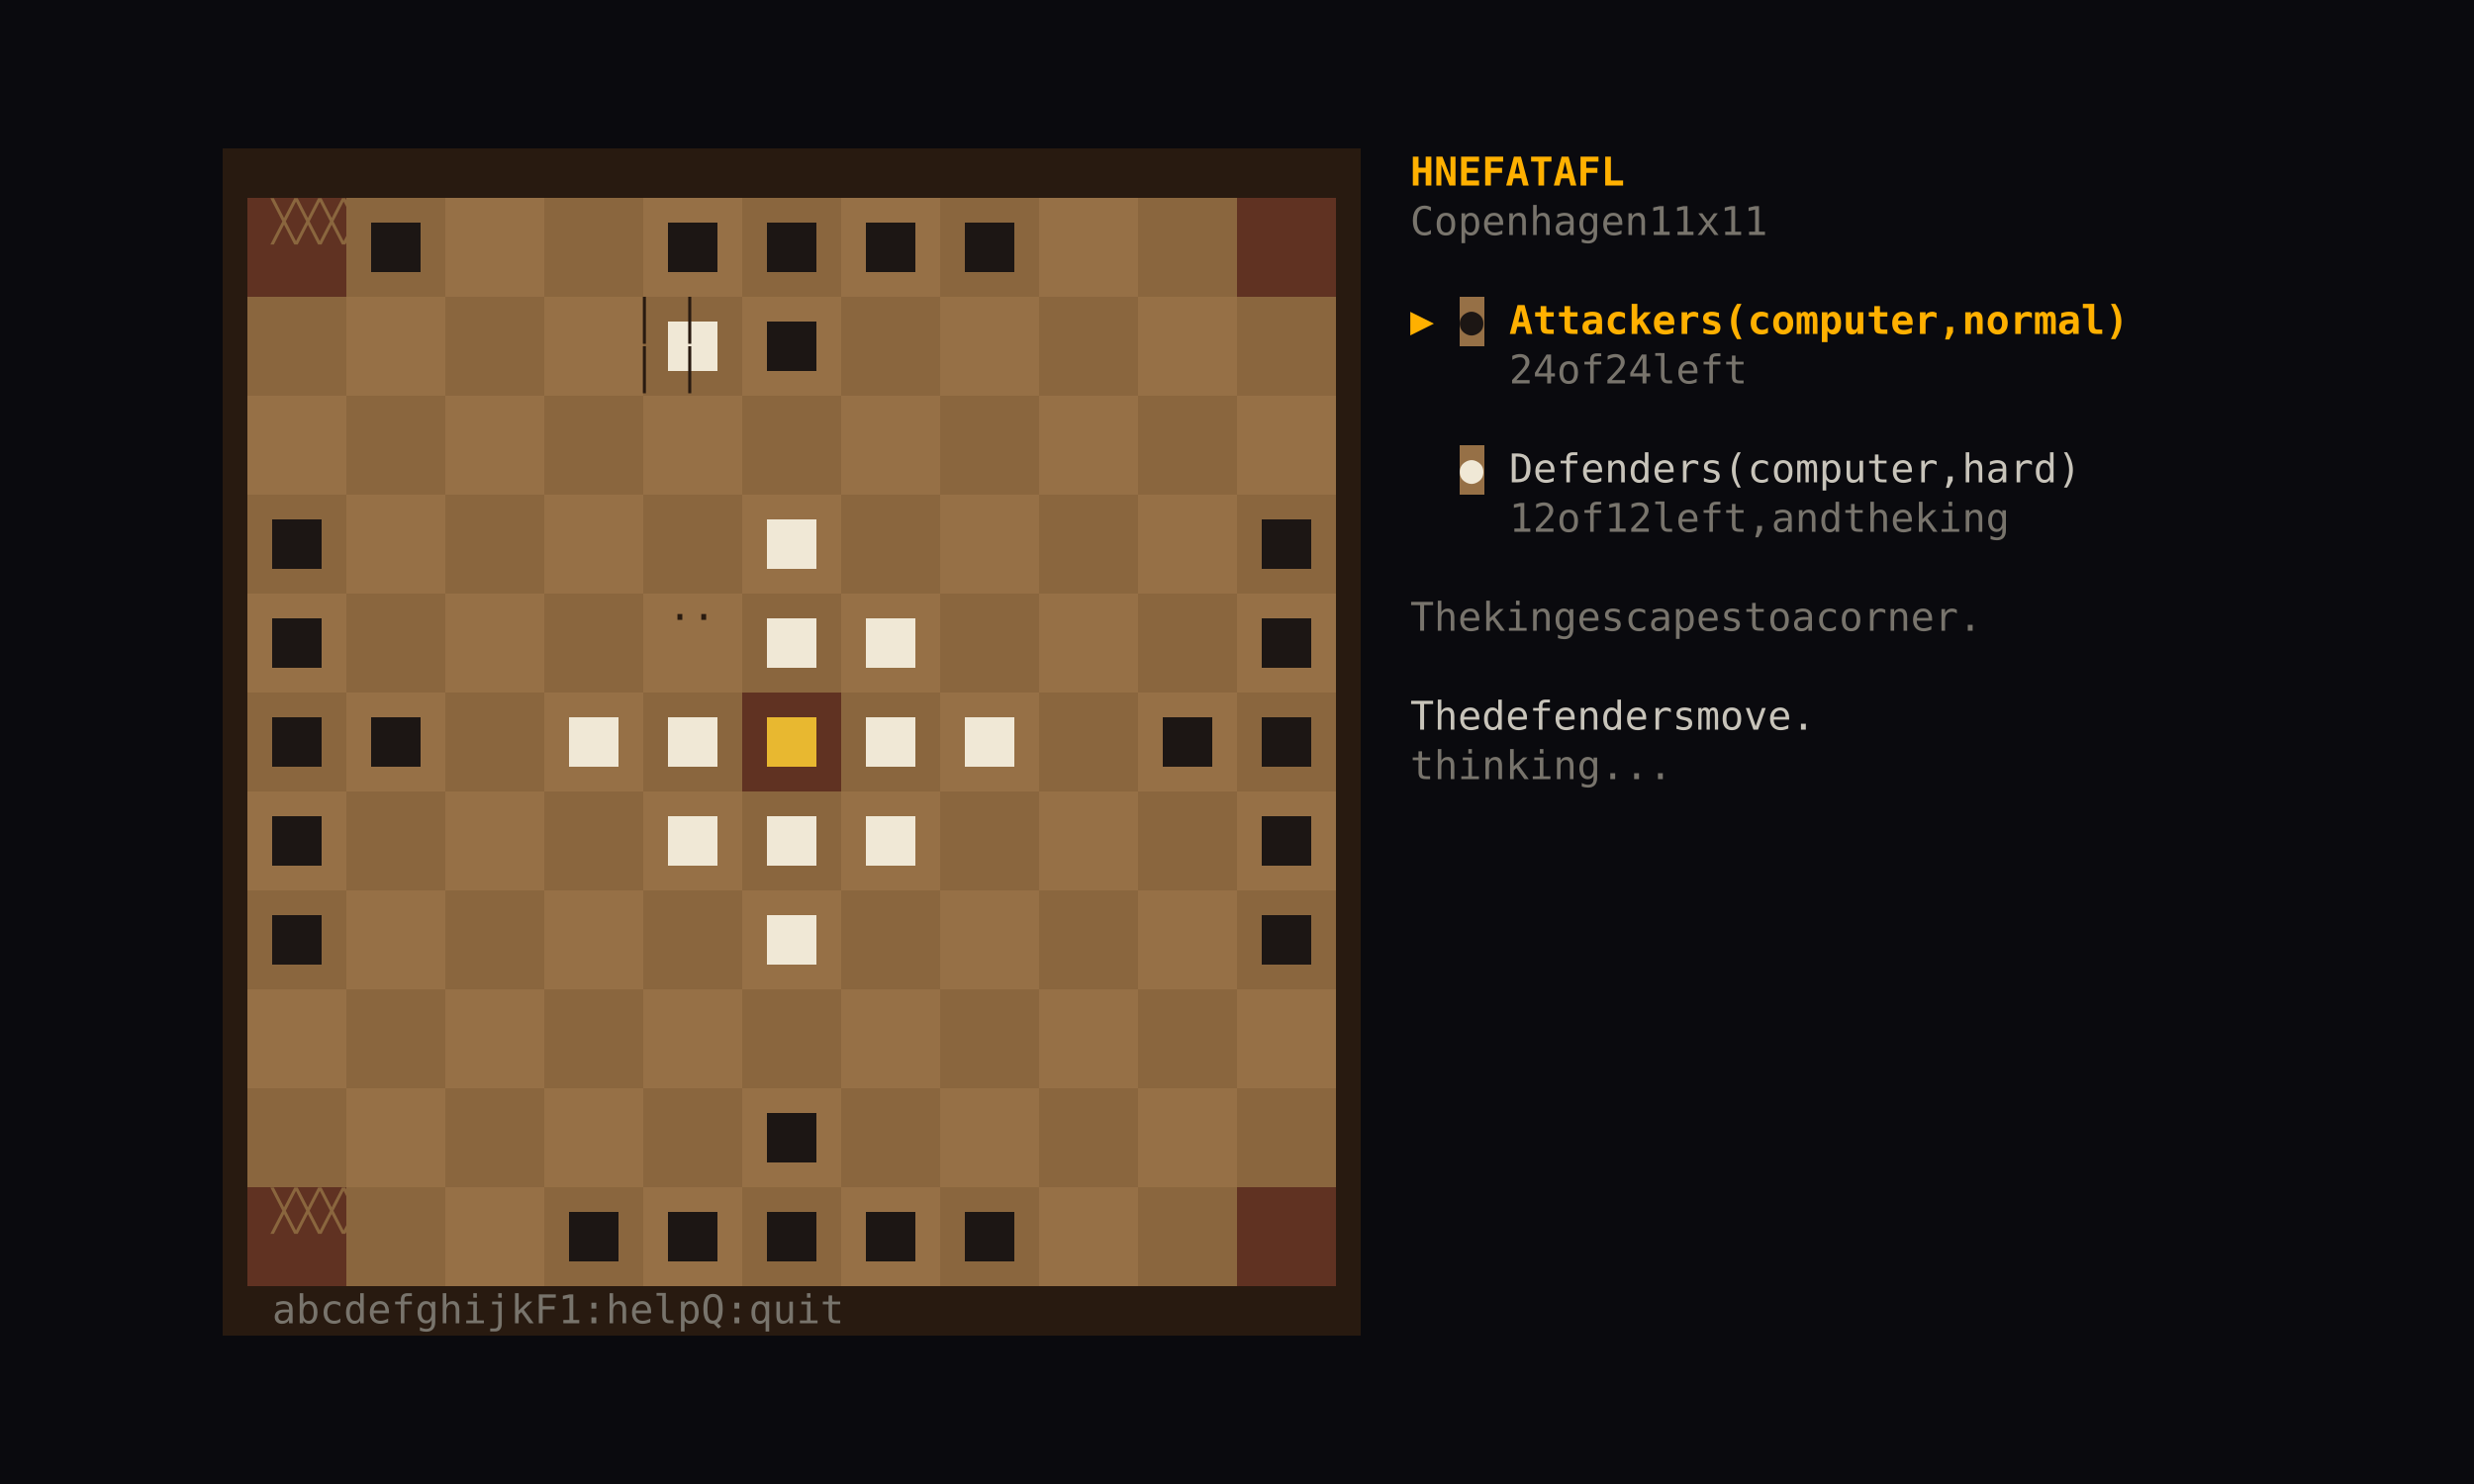
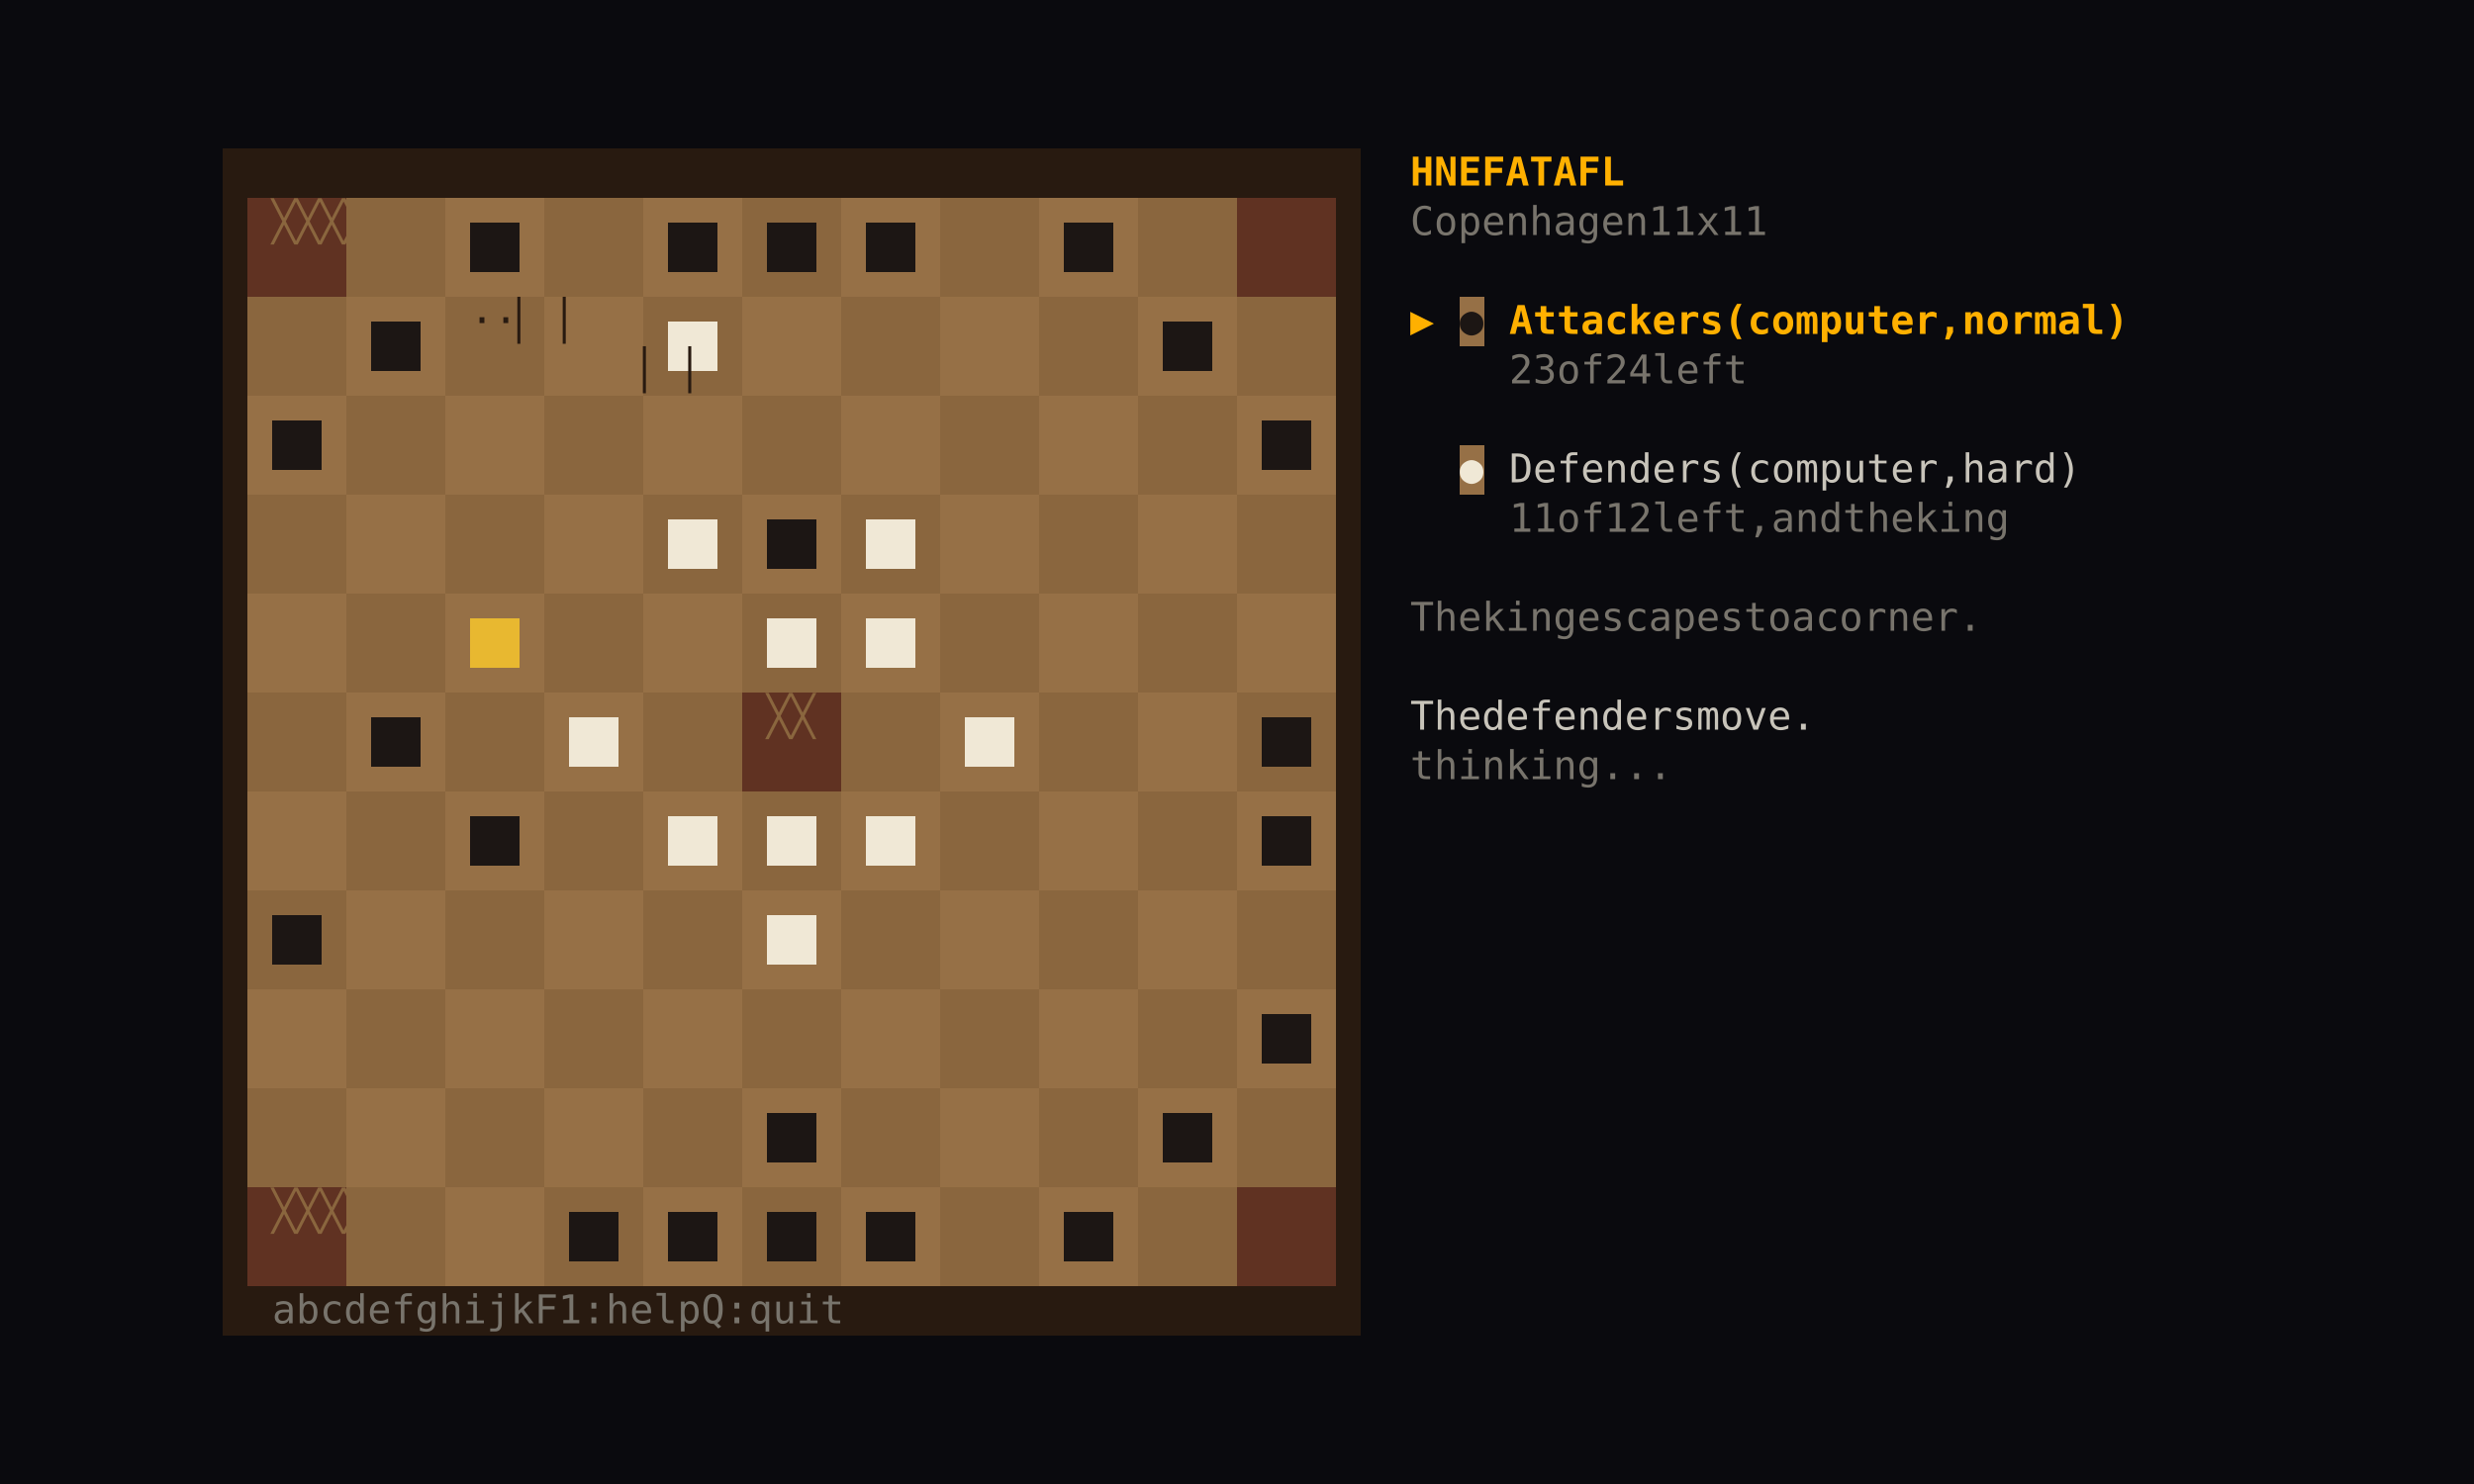
<svg xmlns="http://www.w3.org/2000/svg" viewBox="0 0 1000 600" width="1000" height="600" shape-rendering="crispEdges">
  <rect width="1000" height="600" fill="#101014" />
  <rect x="0" y="0" width="1000" height="20.5" fill="#0a0a0e" />
  <rect x="0" y="20" width="1000" height="20.5" fill="#0a0a0e" />
  <rect x="0" y="40" width="1000" height="20.5" fill="#0a0a0e" />
  <rect x="0" y="60" width="90" height="20.5" fill="#0a0a0e" />
  <rect x="90" y="60" width="460" height="20.5" fill="#281a10" />
  <rect x="550" y="60" width="450" height="20.5" fill="#0a0a0e" />
  <rect x="0" y="80" width="90" height="20.5" fill="#0a0a0e" />
  <rect x="90" y="80" width="10" height="20.5" fill="#281a10" />
  <rect x="100" y="80" width="40" height="20.5" fill="#603222" />
  <rect x="140" y="80" width="40" height="20.5" fill="#8a663e" />
  <rect x="180" y="80" width="40" height="20.5" fill="#967046" />
  <rect x="220" y="80" width="40" height="20.5" fill="#8a663e" />
  <rect x="260" y="80" width="40" height="20.5" fill="#967046" />
  <rect x="300" y="80" width="40" height="20.5" fill="#8a663e" />
  <rect x="340" y="80" width="40" height="20.5" fill="#967046" />
  <rect x="380" y="80" width="40" height="20.5" fill="#8a663e" />
  <rect x="420" y="80" width="40" height="20.5" fill="#967046" />
  <rect x="460" y="80" width="40" height="20.5" fill="#8a663e" />
  <rect x="500" y="80" width="40" height="20.5" fill="#603222" />
  <rect x="540" y="80" width="10" height="20.5" fill="#281a10" />
  <rect x="550" y="80" width="450" height="20.5" fill="#0a0a0e" />
  <rect x="0" y="100" width="90" height="20.5" fill="#0a0a0e" />
  <rect x="90" y="100" width="10" height="20.5" fill="#281a10" />
  <rect x="100" y="100" width="40" height="20.5" fill="#603222" />
  <rect x="140" y="100" width="40" height="20.5" fill="#8a663e" />
  <rect x="180" y="100" width="40" height="20.5" fill="#967046" />
  <rect x="220" y="100" width="40" height="20.5" fill="#8a663e" />
  <rect x="260" y="100" width="40" height="20.5" fill="#967046" />
  <rect x="300" y="100" width="40" height="20.5" fill="#8a663e" />
  <rect x="340" y="100" width="40" height="20.5" fill="#967046" />
  <rect x="380" y="100" width="40" height="20.5" fill="#8a663e" />
  <rect x="420" y="100" width="40" height="20.5" fill="#967046" />
  <rect x="460" y="100" width="40" height="20.5" fill="#8a663e" />
  <rect x="500" y="100" width="40" height="20.5" fill="#603222" />
  <rect x="540" y="100" width="10" height="20.5" fill="#281a10" />
  <rect x="550" y="100" width="450" height="20.5" fill="#0a0a0e" />
  <rect x="0" y="120" width="90" height="20.5" fill="#0a0a0e" />
  <rect x="90" y="120" width="10" height="20.5" fill="#281a10" />
  <rect x="100" y="120" width="40" height="20.5" fill="#8a663e" />
  <rect x="140" y="120" width="40" height="20.5" fill="#967046" />
  <rect x="180" y="120" width="40" height="20.5" fill="#8a663e" />
  <rect x="220" y="120" width="40" height="20.5" fill="#967046" />
  <rect x="260" y="120" width="40" height="20.5" fill="#8a663e" />
  <rect x="300" y="120" width="40" height="20.5" fill="#967046" />
  <rect x="340" y="120" width="40" height="20.5" fill="#8a663e" />
  <rect x="380" y="120" width="40" height="20.5" fill="#967046" />
  <rect x="420" y="120" width="40" height="20.5" fill="#8a663e" />
  <rect x="460" y="120" width="40" height="20.5" fill="#967046" />
  <rect x="500" y="120" width="40" height="20.5" fill="#8a663e" />
  <rect x="540" y="120" width="10" height="20.5" fill="#281a10" />
  <rect x="550" y="120" width="40" height="20.5" fill="#0a0a0e" />
  <rect x="590" y="120" width="10" height="20.5" fill="#967046" />
  <rect x="600" y="120" width="400" height="20.5" fill="#0a0a0e" />
  <rect x="0" y="140" width="90" height="20.5" fill="#0a0a0e" />
  <rect x="90" y="140" width="10" height="20.5" fill="#281a10" />
  <rect x="100" y="140" width="40" height="20.5" fill="#8a663e" />
  <rect x="140" y="140" width="40" height="20.5" fill="#967046" />
  <rect x="180" y="140" width="40" height="20.5" fill="#8a663e" />
  <rect x="220" y="140" width="40" height="20.5" fill="#967046" />
  <rect x="260" y="140" width="40" height="20.5" fill="#8a663e" />
  <rect x="300" y="140" width="40" height="20.5" fill="#967046" />
  <rect x="340" y="140" width="40" height="20.5" fill="#8a663e" />
  <rect x="380" y="140" width="40" height="20.5" fill="#967046" />
  <rect x="420" y="140" width="40" height="20.5" fill="#8a663e" />
  <rect x="460" y="140" width="40" height="20.5" fill="#967046" />
  <rect x="500" y="140" width="40" height="20.5" fill="#8a663e" />
  <rect x="540" y="140" width="10" height="20.5" fill="#281a10" />
  <rect x="550" y="140" width="450" height="20.5" fill="#0a0a0e" />
  <rect x="0" y="160" width="90" height="20.5" fill="#0a0a0e" />
  <rect x="90" y="160" width="10" height="20.5" fill="#281a10" />
  <rect x="100" y="160" width="40" height="20.5" fill="#967046" />
  <rect x="140" y="160" width="40" height="20.5" fill="#8a663e" />
  <rect x="180" y="160" width="40" height="20.5" fill="#967046" />
  <rect x="220" y="160" width="40" height="20.5" fill="#8a663e" />
  <rect x="260" y="160" width="40" height="20.5" fill="#967046" />
  <rect x="300" y="160" width="40" height="20.5" fill="#8a663e" />
  <rect x="340" y="160" width="40" height="20.5" fill="#967046" />
  <rect x="380" y="160" width="40" height="20.5" fill="#8a663e" />
  <rect x="420" y="160" width="40" height="20.5" fill="#967046" />
  <rect x="460" y="160" width="40" height="20.5" fill="#8a663e" />
  <rect x="500" y="160" width="40" height="20.5" fill="#967046" />
  <rect x="540" y="160" width="10" height="20.5" fill="#281a10" />
  <rect x="550" y="160" width="450" height="20.5" fill="#0a0a0e" />
  <rect x="0" y="180" width="90" height="20.5" fill="#0a0a0e" />
  <rect x="90" y="180" width="10" height="20.5" fill="#281a10" />
  <rect x="100" y="180" width="40" height="20.5" fill="#967046" />
  <rect x="140" y="180" width="40" height="20.5" fill="#8a663e" />
  <rect x="180" y="180" width="40" height="20.5" fill="#967046" />
  <rect x="220" y="180" width="40" height="20.5" fill="#8a663e" />
  <rect x="260" y="180" width="40" height="20.5" fill="#967046" />
  <rect x="300" y="180" width="40" height="20.5" fill="#8a663e" />
  <rect x="340" y="180" width="40" height="20.5" fill="#967046" />
  <rect x="380" y="180" width="40" height="20.5" fill="#8a663e" />
  <rect x="420" y="180" width="40" height="20.5" fill="#967046" />
  <rect x="460" y="180" width="40" height="20.5" fill="#8a663e" />
  <rect x="500" y="180" width="40" height="20.5" fill="#967046" />
  <rect x="540" y="180" width="10" height="20.5" fill="#281a10" />
  <rect x="550" y="180" width="40" height="20.5" fill="#0a0a0e" />
  <rect x="590" y="180" width="10" height="20.5" fill="#967046" />
  <rect x="600" y="180" width="400" height="20.5" fill="#0a0a0e" />
  <rect x="0" y="200" width="90" height="20.5" fill="#0a0a0e" />
  <rect x="90" y="200" width="10" height="20.5" fill="#281a10" />
  <rect x="100" y="200" width="40" height="20.5" fill="#8a663e" />
  <rect x="140" y="200" width="40" height="20.5" fill="#967046" />
  <rect x="180" y="200" width="40" height="20.5" fill="#8a663e" />
  <rect x="220" y="200" width="40" height="20.5" fill="#967046" />
  <rect x="260" y="200" width="40" height="20.5" fill="#8a663e" />
  <rect x="300" y="200" width="40" height="20.5" fill="#967046" />
  <rect x="340" y="200" width="40" height="20.5" fill="#8a663e" />
  <rect x="380" y="200" width="40" height="20.5" fill="#967046" />
  <rect x="420" y="200" width="40" height="20.5" fill="#8a663e" />
  <rect x="460" y="200" width="40" height="20.5" fill="#967046" />
  <rect x="500" y="200" width="40" height="20.5" fill="#8a663e" />
  <rect x="540" y="200" width="10" height="20.5" fill="#281a10" />
  <rect x="550" y="200" width="450" height="20.5" fill="#0a0a0e" />
  <rect x="0" y="220" width="90" height="20.5" fill="#0a0a0e" />
  <rect x="90" y="220" width="10" height="20.5" fill="#281a10" />
  <rect x="100" y="220" width="40" height="20.5" fill="#8a663e" />
  <rect x="140" y="220" width="40" height="20.5" fill="#967046" />
  <rect x="180" y="220" width="40" height="20.5" fill="#8a663e" />
  <rect x="220" y="220" width="40" height="20.5" fill="#967046" />
  <rect x="260" y="220" width="40" height="20.5" fill="#8a663e" />
  <rect x="300" y="220" width="40" height="20.5" fill="#967046" />
  <rect x="340" y="220" width="40" height="20.5" fill="#8a663e" />
  <rect x="380" y="220" width="40" height="20.5" fill="#967046" />
  <rect x="420" y="220" width="40" height="20.5" fill="#8a663e" />
  <rect x="460" y="220" width="40" height="20.5" fill="#967046" />
  <rect x="500" y="220" width="40" height="20.5" fill="#8a663e" />
  <rect x="540" y="220" width="10" height="20.5" fill="#281a10" />
  <rect x="550" y="220" width="450" height="20.5" fill="#0a0a0e" />
  <rect x="0" y="240" width="90" height="20.5" fill="#0a0a0e" />
  <rect x="90" y="240" width="10" height="20.5" fill="#281a10" />
  <rect x="100" y="240" width="40" height="20.5" fill="#967046" />
  <rect x="140" y="240" width="40" height="20.5" fill="#8a663e" />
  <rect x="180" y="240" width="40" height="20.5" fill="#967046" />
  <rect x="220" y="240" width="40" height="20.5" fill="#8a663e" />
  <rect x="260" y="240" width="40" height="20.5" fill="#967046" />
  <rect x="300" y="240" width="40" height="20.5" fill="#8a663e" />
  <rect x="340" y="240" width="40" height="20.5" fill="#967046" />
  <rect x="380" y="240" width="40" height="20.5" fill="#8a663e" />
  <rect x="420" y="240" width="40" height="20.5" fill="#967046" />
  <rect x="460" y="240" width="40" height="20.5" fill="#8a663e" />
  <rect x="500" y="240" width="40" height="20.5" fill="#967046" />
  <rect x="540" y="240" width="10" height="20.5" fill="#281a10" />
  <rect x="550" y="240" width="450" height="20.5" fill="#0a0a0e" />
  <rect x="0" y="260" width="90" height="20.5" fill="#0a0a0e" />
  <rect x="90" y="260" width="10" height="20.5" fill="#281a10" />
  <rect x="100" y="260" width="40" height="20.5" fill="#967046" />
  <rect x="140" y="260" width="40" height="20.5" fill="#8a663e" />
  <rect x="180" y="260" width="40" height="20.5" fill="#967046" />
  <rect x="220" y="260" width="40" height="20.5" fill="#8a663e" />
  <rect x="260" y="260" width="40" height="20.5" fill="#967046" />
  <rect x="300" y="260" width="40" height="20.5" fill="#8a663e" />
  <rect x="340" y="260" width="40" height="20.5" fill="#967046" />
  <rect x="380" y="260" width="40" height="20.5" fill="#8a663e" />
  <rect x="420" y="260" width="40" height="20.5" fill="#967046" />
  <rect x="460" y="260" width="40" height="20.5" fill="#8a663e" />
  <rect x="500" y="260" width="40" height="20.5" fill="#967046" />
  <rect x="540" y="260" width="10" height="20.5" fill="#281a10" />
  <rect x="550" y="260" width="450" height="20.5" fill="#0a0a0e" />
  <rect x="0" y="280" width="90" height="20.5" fill="#0a0a0e" />
  <rect x="90" y="280" width="10" height="20.5" fill="#281a10" />
  <rect x="100" y="280" width="40" height="20.5" fill="#8a663e" />
  <rect x="140" y="280" width="40" height="20.5" fill="#967046" />
  <rect x="180" y="280" width="40" height="20.5" fill="#8a663e" />
  <rect x="220" y="280" width="40" height="20.5" fill="#967046" />
  <rect x="260" y="280" width="40" height="20.5" fill="#8a663e" />
  <rect x="300" y="280" width="40" height="20.5" fill="#603222" />
  <rect x="340" y="280" width="40" height="20.5" fill="#8a663e" />
  <rect x="380" y="280" width="40" height="20.5" fill="#967046" />
  <rect x="420" y="280" width="40" height="20.5" fill="#8a663e" />
  <rect x="460" y="280" width="40" height="20.5" fill="#967046" />
  <rect x="500" y="280" width="40" height="20.5" fill="#8a663e" />
  <rect x="540" y="280" width="10" height="20.5" fill="#281a10" />
  <rect x="550" y="280" width="450" height="20.5" fill="#0a0a0e" />
  <rect x="0" y="300" width="90" height="20.5" fill="#0a0a0e" />
  <rect x="90" y="300" width="10" height="20.5" fill="#281a10" />
  <rect x="100" y="300" width="40" height="20.5" fill="#8a663e" />
  <rect x="140" y="300" width="40" height="20.5" fill="#967046" />
  <rect x="180" y="300" width="40" height="20.5" fill="#8a663e" />
  <rect x="220" y="300" width="40" height="20.5" fill="#967046" />
  <rect x="260" y="300" width="40" height="20.5" fill="#8a663e" />
  <rect x="300" y="300" width="40" height="20.5" fill="#603222" />
  <rect x="340" y="300" width="40" height="20.5" fill="#8a663e" />
  <rect x="380" y="300" width="40" height="20.5" fill="#967046" />
  <rect x="420" y="300" width="40" height="20.5" fill="#8a663e" />
  <rect x="460" y="300" width="40" height="20.5" fill="#967046" />
  <rect x="500" y="300" width="40" height="20.5" fill="#8a663e" />
  <rect x="540" y="300" width="10" height="20.5" fill="#281a10" />
  <rect x="550" y="300" width="450" height="20.5" fill="#0a0a0e" />
  <rect x="0" y="320" width="90" height="20.5" fill="#0a0a0e" />
  <rect x="90" y="320" width="10" height="20.5" fill="#281a10" />
  <rect x="100" y="320" width="40" height="20.5" fill="#967046" />
  <rect x="140" y="320" width="40" height="20.5" fill="#8a663e" />
  <rect x="180" y="320" width="40" height="20.5" fill="#967046" />
  <rect x="220" y="320" width="40" height="20.5" fill="#8a663e" />
  <rect x="260" y="320" width="40" height="20.5" fill="#967046" />
  <rect x="300" y="320" width="40" height="20.5" fill="#8a663e" />
  <rect x="340" y="320" width="40" height="20.5" fill="#967046" />
  <rect x="380" y="320" width="40" height="20.5" fill="#8a663e" />
  <rect x="420" y="320" width="40" height="20.5" fill="#967046" />
  <rect x="460" y="320" width="40" height="20.5" fill="#8a663e" />
  <rect x="500" y="320" width="40" height="20.5" fill="#967046" />
  <rect x="540" y="320" width="10" height="20.5" fill="#281a10" />
  <rect x="550" y="320" width="450" height="20.5" fill="#0a0a0e" />
  <rect x="0" y="340" width="90" height="20.5" fill="#0a0a0e" />
  <rect x="90" y="340" width="10" height="20.5" fill="#281a10" />
  <rect x="100" y="340" width="40" height="20.5" fill="#967046" />
  <rect x="140" y="340" width="40" height="20.5" fill="#8a663e" />
  <rect x="180" y="340" width="40" height="20.5" fill="#967046" />
  <rect x="220" y="340" width="40" height="20.5" fill="#8a663e" />
  <rect x="260" y="340" width="40" height="20.5" fill="#967046" />
  <rect x="300" y="340" width="40" height="20.5" fill="#8a663e" />
  <rect x="340" y="340" width="40" height="20.5" fill="#967046" />
  <rect x="380" y="340" width="40" height="20.5" fill="#8a663e" />
  <rect x="420" y="340" width="40" height="20.5" fill="#967046" />
  <rect x="460" y="340" width="40" height="20.5" fill="#8a663e" />
  <rect x="500" y="340" width="40" height="20.5" fill="#967046" />
  <rect x="540" y="340" width="10" height="20.5" fill="#281a10" />
  <rect x="550" y="340" width="450" height="20.5" fill="#0a0a0e" />
  <rect x="0" y="360" width="90" height="20.5" fill="#0a0a0e" />
  <rect x="90" y="360" width="10" height="20.5" fill="#281a10" />
  <rect x="100" y="360" width="40" height="20.5" fill="#8a663e" />
  <rect x="140" y="360" width="40" height="20.5" fill="#967046" />
  <rect x="180" y="360" width="40" height="20.5" fill="#8a663e" />
  <rect x="220" y="360" width="40" height="20.5" fill="#967046" />
  <rect x="260" y="360" width="40" height="20.5" fill="#8a663e" />
  <rect x="300" y="360" width="40" height="20.5" fill="#967046" />
  <rect x="340" y="360" width="40" height="20.5" fill="#8a663e" />
  <rect x="380" y="360" width="40" height="20.5" fill="#967046" />
  <rect x="420" y="360" width="40" height="20.5" fill="#8a663e" />
  <rect x="460" y="360" width="40" height="20.5" fill="#967046" />
  <rect x="500" y="360" width="40" height="20.5" fill="#8a663e" />
  <rect x="540" y="360" width="10" height="20.5" fill="#281a10" />
  <rect x="550" y="360" width="450" height="20.5" fill="#0a0a0e" />
  <rect x="0" y="380" width="90" height="20.5" fill="#0a0a0e" />
  <rect x="90" y="380" width="10" height="20.5" fill="#281a10" />
  <rect x="100" y="380" width="40" height="20.5" fill="#8a663e" />
  <rect x="140" y="380" width="40" height="20.5" fill="#967046" />
  <rect x="180" y="380" width="40" height="20.5" fill="#8a663e" />
  <rect x="220" y="380" width="40" height="20.5" fill="#967046" />
  <rect x="260" y="380" width="40" height="20.5" fill="#8a663e" />
  <rect x="300" y="380" width="40" height="20.5" fill="#967046" />
  <rect x="340" y="380" width="40" height="20.5" fill="#8a663e" />
  <rect x="380" y="380" width="40" height="20.5" fill="#967046" />
  <rect x="420" y="380" width="40" height="20.5" fill="#8a663e" />
  <rect x="460" y="380" width="40" height="20.5" fill="#967046" />
  <rect x="500" y="380" width="40" height="20.5" fill="#8a663e" />
  <rect x="540" y="380" width="10" height="20.5" fill="#281a10" />
  <rect x="550" y="380" width="450" height="20.5" fill="#0a0a0e" />
  <rect x="0" y="400" width="90" height="20.5" fill="#0a0a0e" />
  <rect x="90" y="400" width="10" height="20.5" fill="#281a10" />
  <rect x="100" y="400" width="40" height="20.5" fill="#967046" />
  <rect x="140" y="400" width="40" height="20.5" fill="#8a663e" />
  <rect x="180" y="400" width="40" height="20.5" fill="#967046" />
  <rect x="220" y="400" width="40" height="20.5" fill="#8a663e" />
  <rect x="260" y="400" width="40" height="20.5" fill="#967046" />
  <rect x="300" y="400" width="40" height="20.5" fill="#8a663e" />
  <rect x="340" y="400" width="40" height="20.5" fill="#967046" />
  <rect x="380" y="400" width="40" height="20.5" fill="#8a663e" />
  <rect x="420" y="400" width="40" height="20.5" fill="#967046" />
  <rect x="460" y="400" width="40" height="20.5" fill="#8a663e" />
  <rect x="500" y="400" width="40" height="20.5" fill="#967046" />
  <rect x="540" y="400" width="10" height="20.5" fill="#281a10" />
  <rect x="550" y="400" width="450" height="20.5" fill="#0a0a0e" />
  <rect x="0" y="420" width="90" height="20.5" fill="#0a0a0e" />
  <rect x="90" y="420" width="10" height="20.5" fill="#281a10" />
  <rect x="100" y="420" width="40" height="20.5" fill="#967046" />
  <rect x="140" y="420" width="40" height="20.5" fill="#8a663e" />
  <rect x="180" y="420" width="40" height="20.5" fill="#967046" />
  <rect x="220" y="420" width="40" height="20.5" fill="#8a663e" />
  <rect x="260" y="420" width="40" height="20.5" fill="#967046" />
  <rect x="300" y="420" width="40" height="20.5" fill="#8a663e" />
  <rect x="340" y="420" width="40" height="20.5" fill="#967046" />
  <rect x="380" y="420" width="40" height="20.5" fill="#8a663e" />
  <rect x="420" y="420" width="40" height="20.5" fill="#967046" />
  <rect x="460" y="420" width="40" height="20.5" fill="#8a663e" />
  <rect x="500" y="420" width="40" height="20.5" fill="#967046" />
  <rect x="540" y="420" width="10" height="20.5" fill="#281a10" />
  <rect x="550" y="420" width="450" height="20.5" fill="#0a0a0e" />
  <rect x="0" y="440" width="90" height="20.5" fill="#0a0a0e" />
  <rect x="90" y="440" width="10" height="20.5" fill="#281a10" />
  <rect x="100" y="440" width="40" height="20.5" fill="#8a663e" />
  <rect x="140" y="440" width="40" height="20.5" fill="#967046" />
  <rect x="180" y="440" width="40" height="20.5" fill="#8a663e" />
  <rect x="220" y="440" width="40" height="20.5" fill="#967046" />
  <rect x="260" y="440" width="40" height="20.5" fill="#8a663e" />
  <rect x="300" y="440" width="40" height="20.5" fill="#967046" />
  <rect x="340" y="440" width="40" height="20.5" fill="#8a663e" />
  <rect x="380" y="440" width="40" height="20.5" fill="#967046" />
  <rect x="420" y="440" width="40" height="20.5" fill="#8a663e" />
  <rect x="460" y="440" width="40" height="20.5" fill="#967046" />
  <rect x="500" y="440" width="40" height="20.5" fill="#8a663e" />
  <rect x="540" y="440" width="10" height="20.5" fill="#281a10" />
  <rect x="550" y="440" width="450" height="20.5" fill="#0a0a0e" />
  <rect x="0" y="460" width="90" height="20.5" fill="#0a0a0e" />
  <rect x="90" y="460" width="10" height="20.5" fill="#281a10" />
  <rect x="100" y="460" width="40" height="20.5" fill="#8a663e" />
  <rect x="140" y="460" width="40" height="20.5" fill="#967046" />
  <rect x="180" y="460" width="40" height="20.5" fill="#8a663e" />
  <rect x="220" y="460" width="40" height="20.5" fill="#967046" />
  <rect x="260" y="460" width="40" height="20.5" fill="#8a663e" />
  <rect x="300" y="460" width="40" height="20.5" fill="#967046" />
  <rect x="340" y="460" width="40" height="20.5" fill="#8a663e" />
  <rect x="380" y="460" width="40" height="20.5" fill="#967046" />
  <rect x="420" y="460" width="40" height="20.5" fill="#8a663e" />
  <rect x="460" y="460" width="40" height="20.5" fill="#967046" />
  <rect x="500" y="460" width="40" height="20.5" fill="#8a663e" />
  <rect x="540" y="460" width="10" height="20.5" fill="#281a10" />
  <rect x="550" y="460" width="450" height="20.5" fill="#0a0a0e" />
  <rect x="0" y="480" width="90" height="20.5" fill="#0a0a0e" />
  <rect x="90" y="480" width="10" height="20.5" fill="#281a10" />
  <rect x="100" y="480" width="40" height="20.5" fill="#603222" />
  <rect x="140" y="480" width="40" height="20.5" fill="#8a663e" />
  <rect x="180" y="480" width="40" height="20.5" fill="#967046" />
  <rect x="220" y="480" width="40" height="20.5" fill="#8a663e" />
  <rect x="260" y="480" width="40" height="20.5" fill="#967046" />
  <rect x="300" y="480" width="40" height="20.5" fill="#8a663e" />
  <rect x="340" y="480" width="40" height="20.5" fill="#967046" />
  <rect x="380" y="480" width="40" height="20.5" fill="#8a663e" />
  <rect x="420" y="480" width="40" height="20.5" fill="#967046" />
  <rect x="460" y="480" width="40" height="20.5" fill="#8a663e" />
  <rect x="500" y="480" width="40" height="20.5" fill="#603222" />
  <rect x="540" y="480" width="10" height="20.5" fill="#281a10" />
  <rect x="550" y="480" width="450" height="20.5" fill="#0a0a0e" />
  <rect x="0" y="500" width="90" height="20.5" fill="#0a0a0e" />
  <rect x="90" y="500" width="10" height="20.5" fill="#281a10" />
  <rect x="100" y="500" width="40" height="20.5" fill="#603222" />
  <rect x="140" y="500" width="40" height="20.5" fill="#8a663e" />
  <rect x="180" y="500" width="40" height="20.5" fill="#967046" />
  <rect x="220" y="500" width="40" height="20.5" fill="#8a663e" />
  <rect x="260" y="500" width="40" height="20.5" fill="#967046" />
  <rect x="300" y="500" width="40" height="20.5" fill="#8a663e" />
  <rect x="340" y="500" width="40" height="20.5" fill="#967046" />
  <rect x="380" y="500" width="40" height="20.5" fill="#8a663e" />
  <rect x="420" y="500" width="40" height="20.5" fill="#967046" />
  <rect x="460" y="500" width="40" height="20.5" fill="#8a663e" />
  <rect x="500" y="500" width="40" height="20.5" fill="#603222" />
  <rect x="540" y="500" width="10" height="20.5" fill="#281a10" />
  <rect x="550" y="500" width="450" height="20.5" fill="#0a0a0e" />
  <rect x="0" y="520" width="90" height="20.5" fill="#0a0a0e" />
  <rect x="90" y="520" width="460" height="20.5" fill="#281a10" />
  <rect x="550" y="520" width="450" height="20.5" fill="#0a0a0e" />
  <rect x="0" y="540" width="1000" height="20.5" fill="#0a0a0e" />
  <rect x="0" y="560" width="1000" height="20.5" fill="#0a0a0e" />
  <rect x="0" y="580" width="1000" height="20.5" fill="#0a0a0e" />
  <g font-family="DejaVu Sans Mono, Menlo, Consolas, monospace" font-size="16" xml:space="preserve">
    <text x="570 580 590 600 610 620 630 640 650" y="75" fill="#ffb000" font-weight="bold">HNEFATAFL</text>
-     <rect x="150" y="90" width="10" height="10" fill="#1c1614" />
-     <rect x="160" y="90" width="10" height="10" fill="#1c1614" />
+     <rect x="190" y="90" width="10" height="10" fill="#1c1614" />
+     <rect x="200" y="90" width="10" height="10" fill="#1c1614" />
    <rect x="270" y="90" width="10" height="10" fill="#1c1614" />
    <rect x="280" y="90" width="10" height="10" fill="#1c1614" />
    <rect x="310" y="90" width="10" height="10" fill="#1c1614" />
    <rect x="320" y="90" width="10" height="10" fill="#1c1614" />
    <rect x="350" y="90" width="10" height="10" fill="#1c1614" />
    <rect x="360" y="90" width="10" height="10" fill="#1c1614" />
-     <rect x="390" y="90" width="10" height="10" fill="#1c1614" />
-     <rect x="400" y="90" width="10" height="10" fill="#1c1614" />
+     <rect x="430" y="90" width="10" height="10" fill="#1c1614" />
+     <rect x="440" y="90" width="10" height="10" fill="#1c1614" />
    <text x="110 120 510 520" y="95" fill="#8a663e">╳╳╳╳</text>
    <text x="570 580 590 600 610 620 630 640 650 660 680 690 700 710 720" y="95" fill="#78746c">Copenhagen11x11</text>
-     <rect x="150" y="100" width="10" height="10" fill="#1c1614" />
-     <rect x="160" y="100" width="10" height="10" fill="#1c1614" />
+     <rect x="190" y="100" width="10" height="10" fill="#1c1614" />
+     <rect x="200" y="100" width="10" height="10" fill="#1c1614" />
    <rect x="270" y="100" width="10" height="10" fill="#1c1614" />
    <rect x="280" y="100" width="10" height="10" fill="#1c1614" />
    <rect x="310" y="100" width="10" height="10" fill="#1c1614" />
    <rect x="320" y="100" width="10" height="10" fill="#1c1614" />
    <rect x="350" y="100" width="10" height="10" fill="#1c1614" />
    <rect x="360" y="100" width="10" height="10" fill="#1c1614" />
-     <rect x="390" y="100" width="10" height="10" fill="#1c1614" />
-     <rect x="400" y="100" width="10" height="10" fill="#1c1614" />
+     <rect x="430" y="100" width="10" height="10" fill="#1c1614" />
+     <rect x="440" y="100" width="10" height="10" fill="#1c1614" />
+     <rect x="150" y="130" width="10" height="10" fill="#1c1614" />
+     <rect x="160" y="130" width="10" height="10" fill="#1c1614" />
    <rect x="270" y="130" width="10" height="10" fill="#f0e8d6" />
    <rect x="280" y="130" width="10" height="10" fill="#f0e8d6" />
-     <rect x="310" y="130" width="10" height="10" fill="#1c1614" />
-     <rect x="320" y="130" width="10" height="10" fill="#1c1614" />
-     <text x="260 290" y="135" fill="#281a10">▏▕</text>
+     <rect x="470" y="130" width="10" height="10" fill="#1c1614" />
+     <rect x="480" y="130" width="10" height="10" fill="#1c1614" />
+     <text x="190 200 260 290" y="135" fill="#281a10">··▏▕</text>
    <text x="570" y="135" fill="#ffb000" font-weight="bold">▶</text>
    <text x="590" y="135" fill="#1c1614">●</text>
    <text x="610 620 630 640 650 660 670 680 690 710 720 730 740 750 760 770 780 790 800 820 830 840 850 860 870 880" y="135" fill="#ffb000" font-weight="bold">Attackers(computer,normal)</text>
+     <rect x="150" y="140" width="10" height="10" fill="#1c1614" />
+     <rect x="160" y="140" width="10" height="10" fill="#1c1614" />
    <rect x="270" y="140" width="10" height="10" fill="#f0e8d6" />
    <rect x="280" y="140" width="10" height="10" fill="#f0e8d6" />
-     <rect x="310" y="140" width="10" height="10" fill="#1c1614" />
-     <rect x="320" y="140" width="10" height="10" fill="#1c1614" />
+     <rect x="470" y="140" width="10" height="10" fill="#1c1614" />
+     <rect x="480" y="140" width="10" height="10" fill="#1c1614" />
    <text x="260 290" y="155" fill="#281a10">▏▕</text>
-     <text x="610 620 640 650 670 680 700 710 720 730" y="155" fill="#78746c">24of24left</text>
+     <text x="610 620 640 650 670 680 700 710 720 730" y="155" fill="#78746c">23of24left</text>
+     <rect x="110" y="170" width="10" height="10" fill="#1c1614" />
+     <rect x="120" y="170" width="10" height="10" fill="#1c1614" />
+     <rect x="510" y="170" width="10" height="10" fill="#1c1614" />
+     <rect x="520" y="170" width="10" height="10" fill="#1c1614" />
+     <rect x="110" y="180" width="10" height="10" fill="#1c1614" />
+     <rect x="120" y="180" width="10" height="10" fill="#1c1614" />
+     <rect x="510" y="180" width="10" height="10" fill="#1c1614" />
+     <rect x="520" y="180" width="10" height="10" fill="#1c1614" />
    <text x="590" y="195" fill="#f0e8d6">●</text>
    <text x="610 620 630 640 650 660 670 680 690 710 720 730 740 750 760 770 780 790 800 820 830 840 850 860" y="195" fill="#c8c4ba">Defenders(computer,hard)</text>
-     <rect x="110" y="210" width="10" height="10" fill="#1c1614" />
-     <rect x="120" y="210" width="10" height="10" fill="#1c1614" />
-     <rect x="310" y="210" width="10" height="10" fill="#f0e8d6" />
-     <rect x="320" y="210" width="10" height="10" fill="#f0e8d6" />
-     <rect x="510" y="210" width="10" height="10" fill="#1c1614" />
-     <rect x="520" y="210" width="10" height="10" fill="#1c1614" />
-     <text x="610 620 640 650 670 680 700 710 720 730 740 760 770 780 800 810 820 840 850 860 870" y="215" fill="#78746c">12of12left,andtheking</text>
-     <rect x="110" y="220" width="10" height="10" fill="#1c1614" />
-     <rect x="120" y="220" width="10" height="10" fill="#1c1614" />
-     <rect x="310" y="220" width="10" height="10" fill="#f0e8d6" />
-     <rect x="320" y="220" width="10" height="10" fill="#f0e8d6" />
-     <rect x="510" y="220" width="10" height="10" fill="#1c1614" />
-     <rect x="520" y="220" width="10" height="10" fill="#1c1614" />
-     <rect x="110" y="250" width="10" height="10" fill="#1c1614" />
-     <rect x="120" y="250" width="10" height="10" fill="#1c1614" />
+     <rect x="270" y="210" width="10" height="10" fill="#f0e8d6" />
+     <rect x="280" y="210" width="10" height="10" fill="#f0e8d6" />
+     <rect x="310" y="210" width="10" height="10" fill="#1c1614" />
+     <rect x="320" y="210" width="10" height="10" fill="#1c1614" />
+     <rect x="350" y="210" width="10" height="10" fill="#f0e8d6" />
+     <rect x="360" y="210" width="10" height="10" fill="#f0e8d6" />
+     <text x="610 620 640 650 670 680 700 710 720 730 740 760 770 780 800 810 820 840 850 860 870" y="215" fill="#78746c">11of12left,andtheking</text>
+     <rect x="270" y="220" width="10" height="10" fill="#f0e8d6" />
+     <rect x="280" y="220" width="10" height="10" fill="#f0e8d6" />
+     <rect x="310" y="220" width="10" height="10" fill="#1c1614" />
+     <rect x="320" y="220" width="10" height="10" fill="#1c1614" />
+     <rect x="350" y="220" width="10" height="10" fill="#f0e8d6" />
+     <rect x="360" y="220" width="10" height="10" fill="#f0e8d6" />
+     <rect x="190" y="250" width="10" height="10" fill="#e8b830" />
+     <rect x="200" y="250" width="10" height="10" fill="#e8b830" />
    <rect x="310" y="250" width="10" height="10" fill="#f0e8d6" />
    <rect x="320" y="250" width="10" height="10" fill="#f0e8d6" />
    <rect x="350" y="250" width="10" height="10" fill="#f0e8d6" />
    <rect x="360" y="250" width="10" height="10" fill="#f0e8d6" />
-     <rect x="510" y="250" width="10" height="10" fill="#1c1614" />
-     <rect x="520" y="250" width="10" height="10" fill="#1c1614" />
-     <text x="270 280" y="255" fill="#281a10">··</text>
    <text x="570 580 590 610 620 630 640 660 670 680 690 700 710 720 740 750 770 790 800 810 820 830 840 850" y="255" fill="#78746c">Thekingescapestoacorner.</text>
-     <rect x="110" y="260" width="10" height="10" fill="#1c1614" />
-     <rect x="120" y="260" width="10" height="10" fill="#1c1614" />
+     <rect x="190" y="260" width="10" height="10" fill="#e8b830" />
+     <rect x="200" y="260" width="10" height="10" fill="#e8b830" />
    <rect x="310" y="260" width="10" height="10" fill="#f0e8d6" />
    <rect x="320" y="260" width="10" height="10" fill="#f0e8d6" />
    <rect x="350" y="260" width="10" height="10" fill="#f0e8d6" />
    <rect x="360" y="260" width="10" height="10" fill="#f0e8d6" />
-     <rect x="510" y="260" width="10" height="10" fill="#1c1614" />
-     <rect x="520" y="260" width="10" height="10" fill="#1c1614" />
-     <rect x="110" y="290" width="10" height="10" fill="#1c1614" />
-     <rect x="120" y="290" width="10" height="10" fill="#1c1614" />
    <rect x="150" y="290" width="10" height="10" fill="#1c1614" />
    <rect x="160" y="290" width="10" height="10" fill="#1c1614" />
    <rect x="230" y="290" width="10" height="10" fill="#f0e8d6" />
    <rect x="240" y="290" width="10" height="10" fill="#f0e8d6" />
-     <rect x="270" y="290" width="10" height="10" fill="#f0e8d6" />
-     <rect x="280" y="290" width="10" height="10" fill="#f0e8d6" />
-     <rect x="310" y="290" width="10" height="10" fill="#e8b830" />
-     <rect x="320" y="290" width="10" height="10" fill="#e8b830" />
-     <rect x="350" y="290" width="10" height="10" fill="#f0e8d6" />
-     <rect x="360" y="290" width="10" height="10" fill="#f0e8d6" />
    <rect x="390" y="290" width="10" height="10" fill="#f0e8d6" />
    <rect x="400" y="290" width="10" height="10" fill="#f0e8d6" />
-     <rect x="470" y="290" width="10" height="10" fill="#1c1614" />
-     <rect x="480" y="290" width="10" height="10" fill="#1c1614" />
    <rect x="510" y="290" width="10" height="10" fill="#1c1614" />
    <rect x="520" y="290" width="10" height="10" fill="#1c1614" />
+     <text x="310 320" y="295" fill="#8a663e">╳╳</text>
    <text x="570 580 590 610 620 630 640 650 660 670 680 690 710 720 730 740 750" y="295" fill="#c8c4ba">Thedefendersmove.</text>
-     <rect x="110" y="300" width="10" height="10" fill="#1c1614" />
-     <rect x="120" y="300" width="10" height="10" fill="#1c1614" />
    <rect x="150" y="300" width="10" height="10" fill="#1c1614" />
    <rect x="160" y="300" width="10" height="10" fill="#1c1614" />
    <rect x="230" y="300" width="10" height="10" fill="#f0e8d6" />
    <rect x="240" y="300" width="10" height="10" fill="#f0e8d6" />
-     <rect x="270" y="300" width="10" height="10" fill="#f0e8d6" />
-     <rect x="280" y="300" width="10" height="10" fill="#f0e8d6" />
-     <rect x="310" y="300" width="10" height="10" fill="#e8b830" />
-     <rect x="320" y="300" width="10" height="10" fill="#e8b830" />
-     <rect x="350" y="300" width="10" height="10" fill="#f0e8d6" />
-     <rect x="360" y="300" width="10" height="10" fill="#f0e8d6" />
    <rect x="390" y="300" width="10" height="10" fill="#f0e8d6" />
    <rect x="400" y="300" width="10" height="10" fill="#f0e8d6" />
-     <rect x="470" y="300" width="10" height="10" fill="#1c1614" />
-     <rect x="480" y="300" width="10" height="10" fill="#1c1614" />
    <rect x="510" y="300" width="10" height="10" fill="#1c1614" />
    <rect x="520" y="300" width="10" height="10" fill="#1c1614" />
    <text x="570 580 590 600 610 620 630 640 650 660 670" y="315" fill="#78746c">thinking...</text>
-     <rect x="110" y="330" width="10" height="10" fill="#1c1614" />
-     <rect x="120" y="330" width="10" height="10" fill="#1c1614" />
+     <rect x="190" y="330" width="10" height="10" fill="#1c1614" />
+     <rect x="200" y="330" width="10" height="10" fill="#1c1614" />
    <rect x="270" y="330" width="10" height="10" fill="#f0e8d6" />
    <rect x="280" y="330" width="10" height="10" fill="#f0e8d6" />
    <rect x="310" y="330" width="10" height="10" fill="#f0e8d6" />
    <rect x="320" y="330" width="10" height="10" fill="#f0e8d6" />
    <rect x="350" y="330" width="10" height="10" fill="#f0e8d6" />
    <rect x="360" y="330" width="10" height="10" fill="#f0e8d6" />
    <rect x="510" y="330" width="10" height="10" fill="#1c1614" />
    <rect x="520" y="330" width="10" height="10" fill="#1c1614" />
-     <rect x="110" y="340" width="10" height="10" fill="#1c1614" />
-     <rect x="120" y="340" width="10" height="10" fill="#1c1614" />
+     <rect x="190" y="340" width="10" height="10" fill="#1c1614" />
+     <rect x="200" y="340" width="10" height="10" fill="#1c1614" />
    <rect x="270" y="340" width="10" height="10" fill="#f0e8d6" />
    <rect x="280" y="340" width="10" height="10" fill="#f0e8d6" />
    <rect x="310" y="340" width="10" height="10" fill="#f0e8d6" />
    <rect x="320" y="340" width="10" height="10" fill="#f0e8d6" />
    <rect x="350" y="340" width="10" height="10" fill="#f0e8d6" />
    <rect x="360" y="340" width="10" height="10" fill="#f0e8d6" />
    <rect x="510" y="340" width="10" height="10" fill="#1c1614" />
    <rect x="520" y="340" width="10" height="10" fill="#1c1614" />
    <rect x="110" y="370" width="10" height="10" fill="#1c1614" />
    <rect x="120" y="370" width="10" height="10" fill="#1c1614" />
    <rect x="310" y="370" width="10" height="10" fill="#f0e8d6" />
    <rect x="320" y="370" width="10" height="10" fill="#f0e8d6" />
-     <rect x="510" y="370" width="10" height="10" fill="#1c1614" />
-     <rect x="520" y="370" width="10" height="10" fill="#1c1614" />
    <rect x="110" y="380" width="10" height="10" fill="#1c1614" />
    <rect x="120" y="380" width="10" height="10" fill="#1c1614" />
    <rect x="310" y="380" width="10" height="10" fill="#f0e8d6" />
    <rect x="320" y="380" width="10" height="10" fill="#f0e8d6" />
-     <rect x="510" y="380" width="10" height="10" fill="#1c1614" />
-     <rect x="520" y="380" width="10" height="10" fill="#1c1614" />
+     <rect x="510" y="410" width="10" height="10" fill="#1c1614" />
+     <rect x="520" y="410" width="10" height="10" fill="#1c1614" />
+     <rect x="510" y="420" width="10" height="10" fill="#1c1614" />
+     <rect x="520" y="420" width="10" height="10" fill="#1c1614" />
    <rect x="310" y="450" width="10" height="10" fill="#1c1614" />
    <rect x="320" y="450" width="10" height="10" fill="#1c1614" />
+     <rect x="470" y="450" width="10" height="10" fill="#1c1614" />
+     <rect x="480" y="450" width="10" height="10" fill="#1c1614" />
    <rect x="310" y="460" width="10" height="10" fill="#1c1614" />
    <rect x="320" y="460" width="10" height="10" fill="#1c1614" />
+     <rect x="470" y="460" width="10" height="10" fill="#1c1614" />
+     <rect x="480" y="460" width="10" height="10" fill="#1c1614" />
    <rect x="230" y="490" width="10" height="10" fill="#1c1614" />
    <rect x="240" y="490" width="10" height="10" fill="#1c1614" />
    <rect x="270" y="490" width="10" height="10" fill="#1c1614" />
    <rect x="280" y="490" width="10" height="10" fill="#1c1614" />
    <rect x="310" y="490" width="10" height="10" fill="#1c1614" />
    <rect x="320" y="490" width="10" height="10" fill="#1c1614" />
    <rect x="350" y="490" width="10" height="10" fill="#1c1614" />
    <rect x="360" y="490" width="10" height="10" fill="#1c1614" />
-     <rect x="390" y="490" width="10" height="10" fill="#1c1614" />
-     <rect x="400" y="490" width="10" height="10" fill="#1c1614" />
+     <rect x="430" y="490" width="10" height="10" fill="#1c1614" />
+     <rect x="440" y="490" width="10" height="10" fill="#1c1614" />
    <text x="110 120 510 520" y="495" fill="#8a663e">╳╳╳╳</text>
    <rect x="230" y="500" width="10" height="10" fill="#1c1614" />
    <rect x="240" y="500" width="10" height="10" fill="#1c1614" />
    <rect x="270" y="500" width="10" height="10" fill="#1c1614" />
    <rect x="280" y="500" width="10" height="10" fill="#1c1614" />
    <rect x="310" y="500" width="10" height="10" fill="#1c1614" />
    <rect x="320" y="500" width="10" height="10" fill="#1c1614" />
    <rect x="350" y="500" width="10" height="10" fill="#1c1614" />
    <rect x="360" y="500" width="10" height="10" fill="#1c1614" />
-     <rect x="390" y="500" width="10" height="10" fill="#1c1614" />
-     <rect x="400" y="500" width="10" height="10" fill="#1c1614" />
+     <rect x="430" y="500" width="10" height="10" fill="#1c1614" />
+     <rect x="440" y="500" width="10" height="10" fill="#1c1614" />
    <text x="110 150 190 230 270 310 350 390 430 470 510 570 580 590 610 620 630 640 680 690 710 720 730 740" y="535" fill="#78746c">abcdefghijkF1:helpQ:quit</text>
  </g>
</svg>
